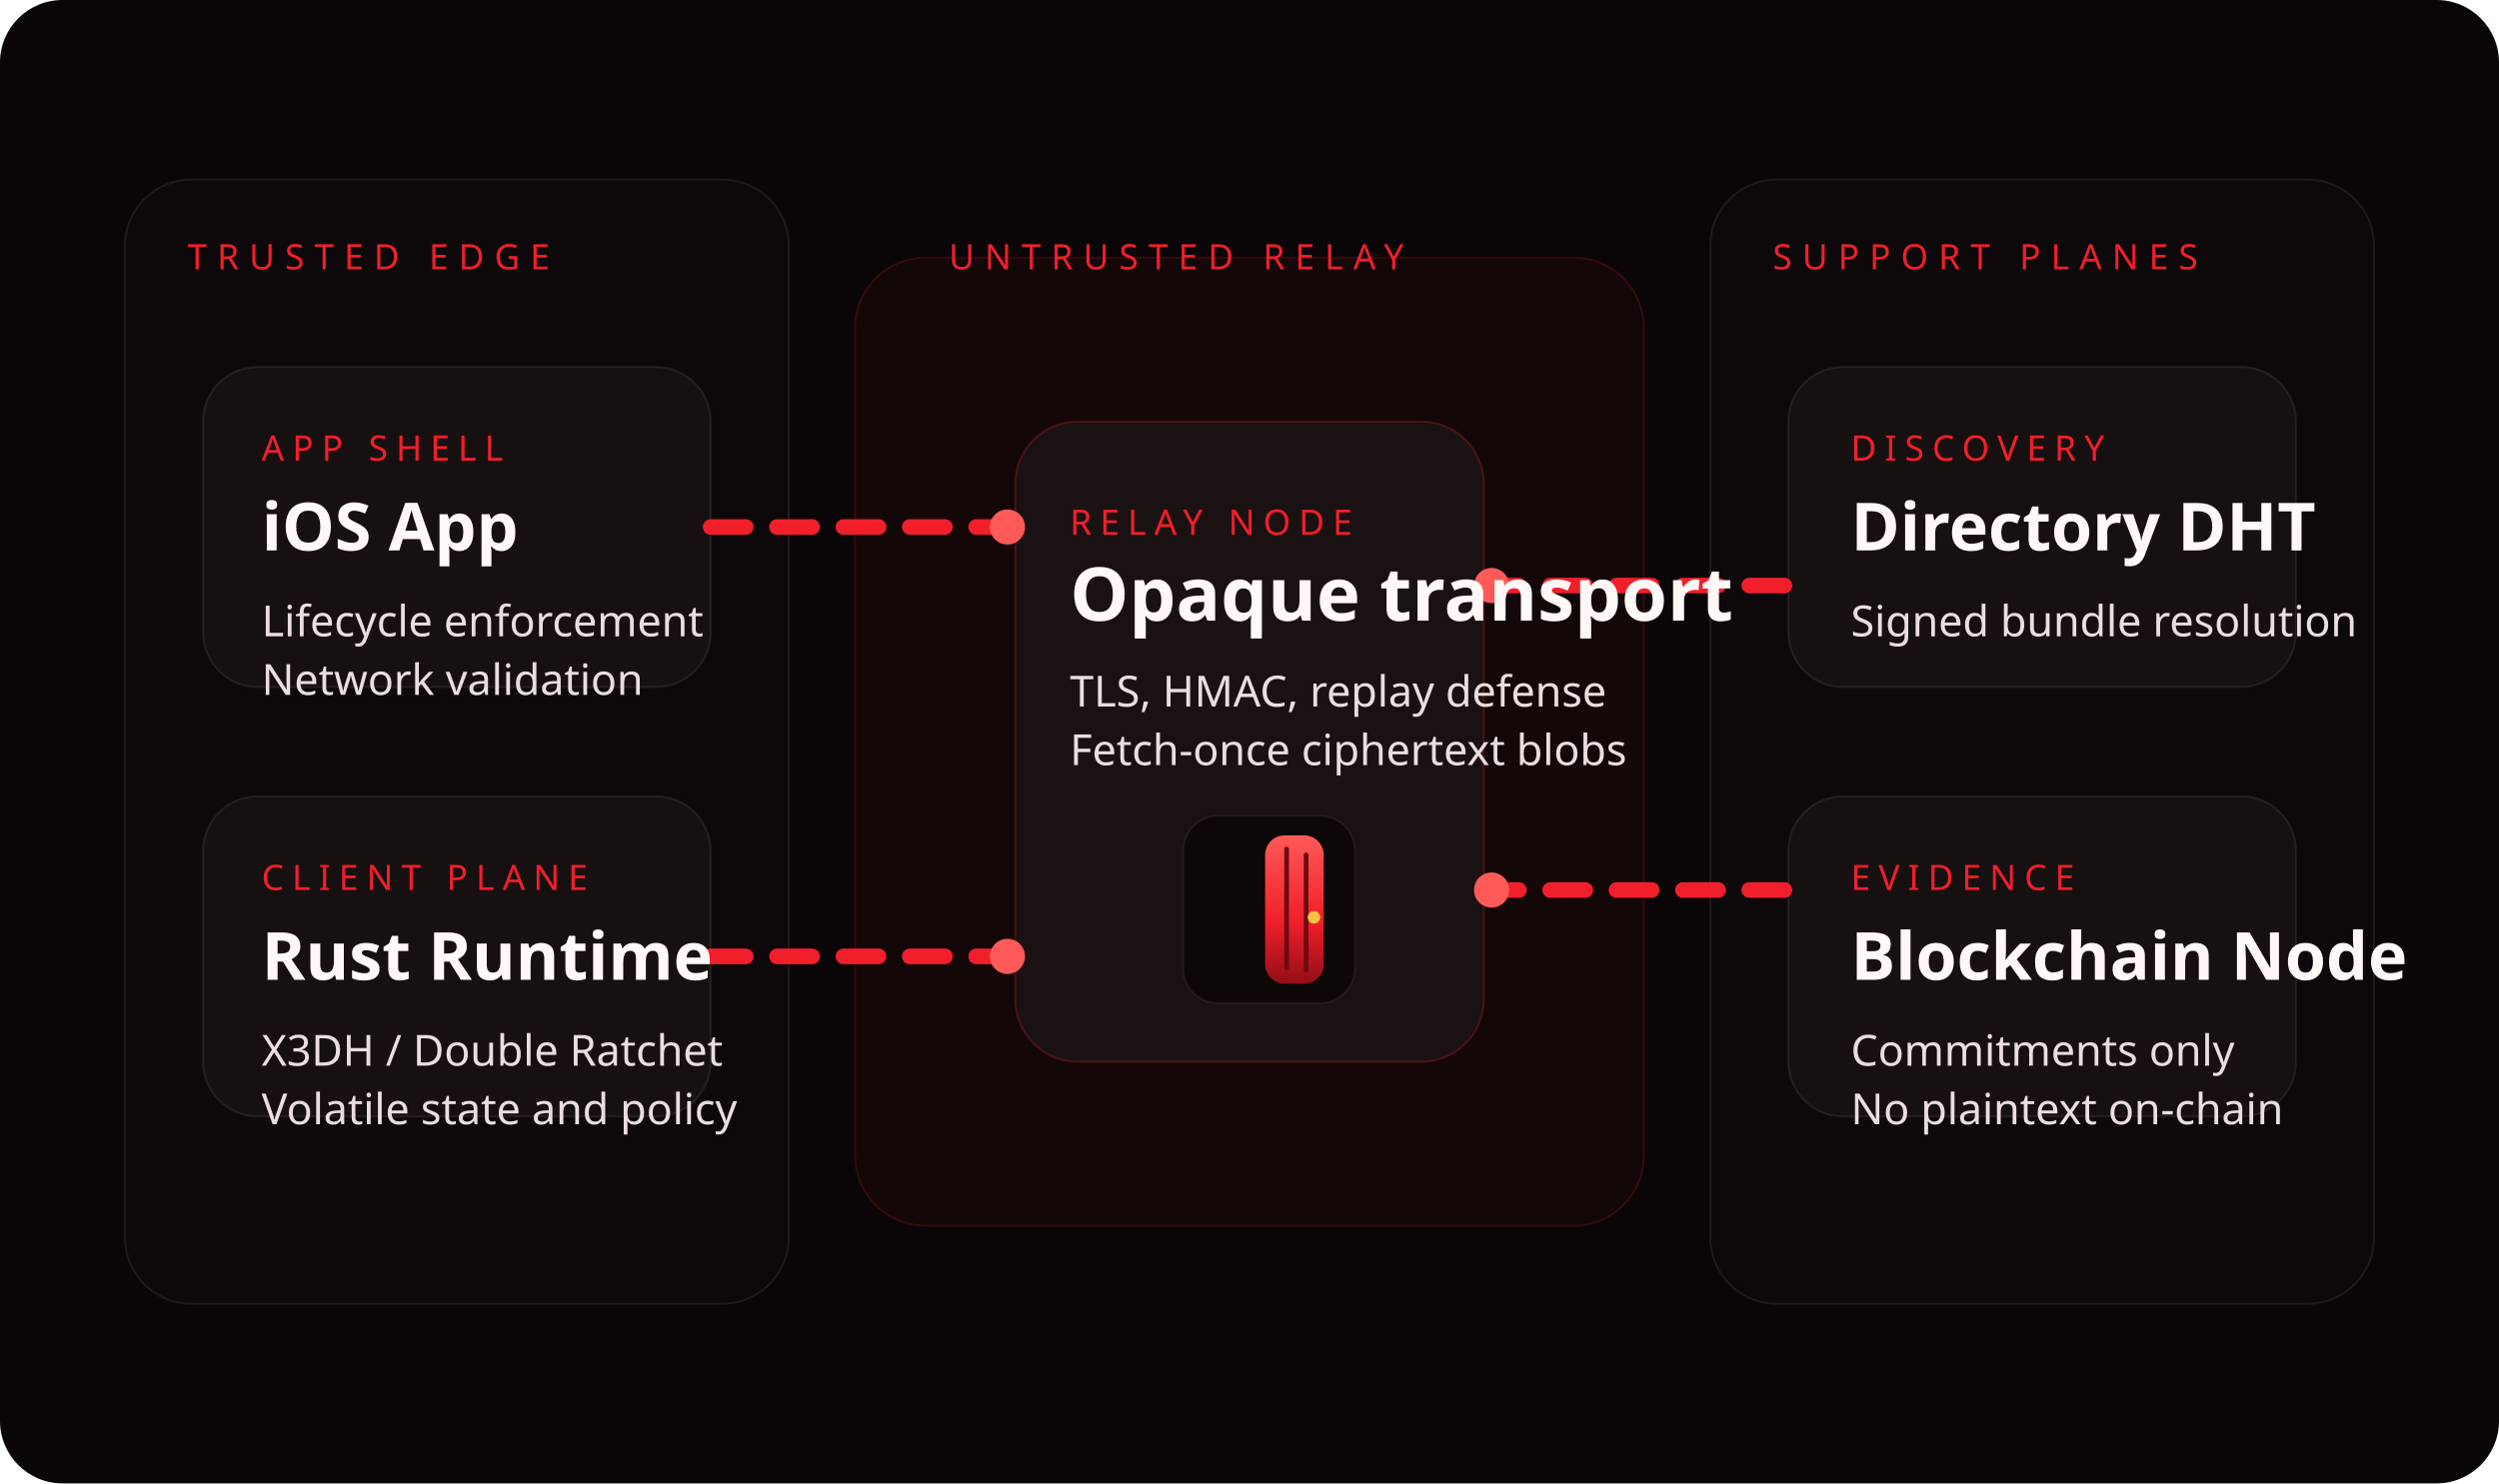
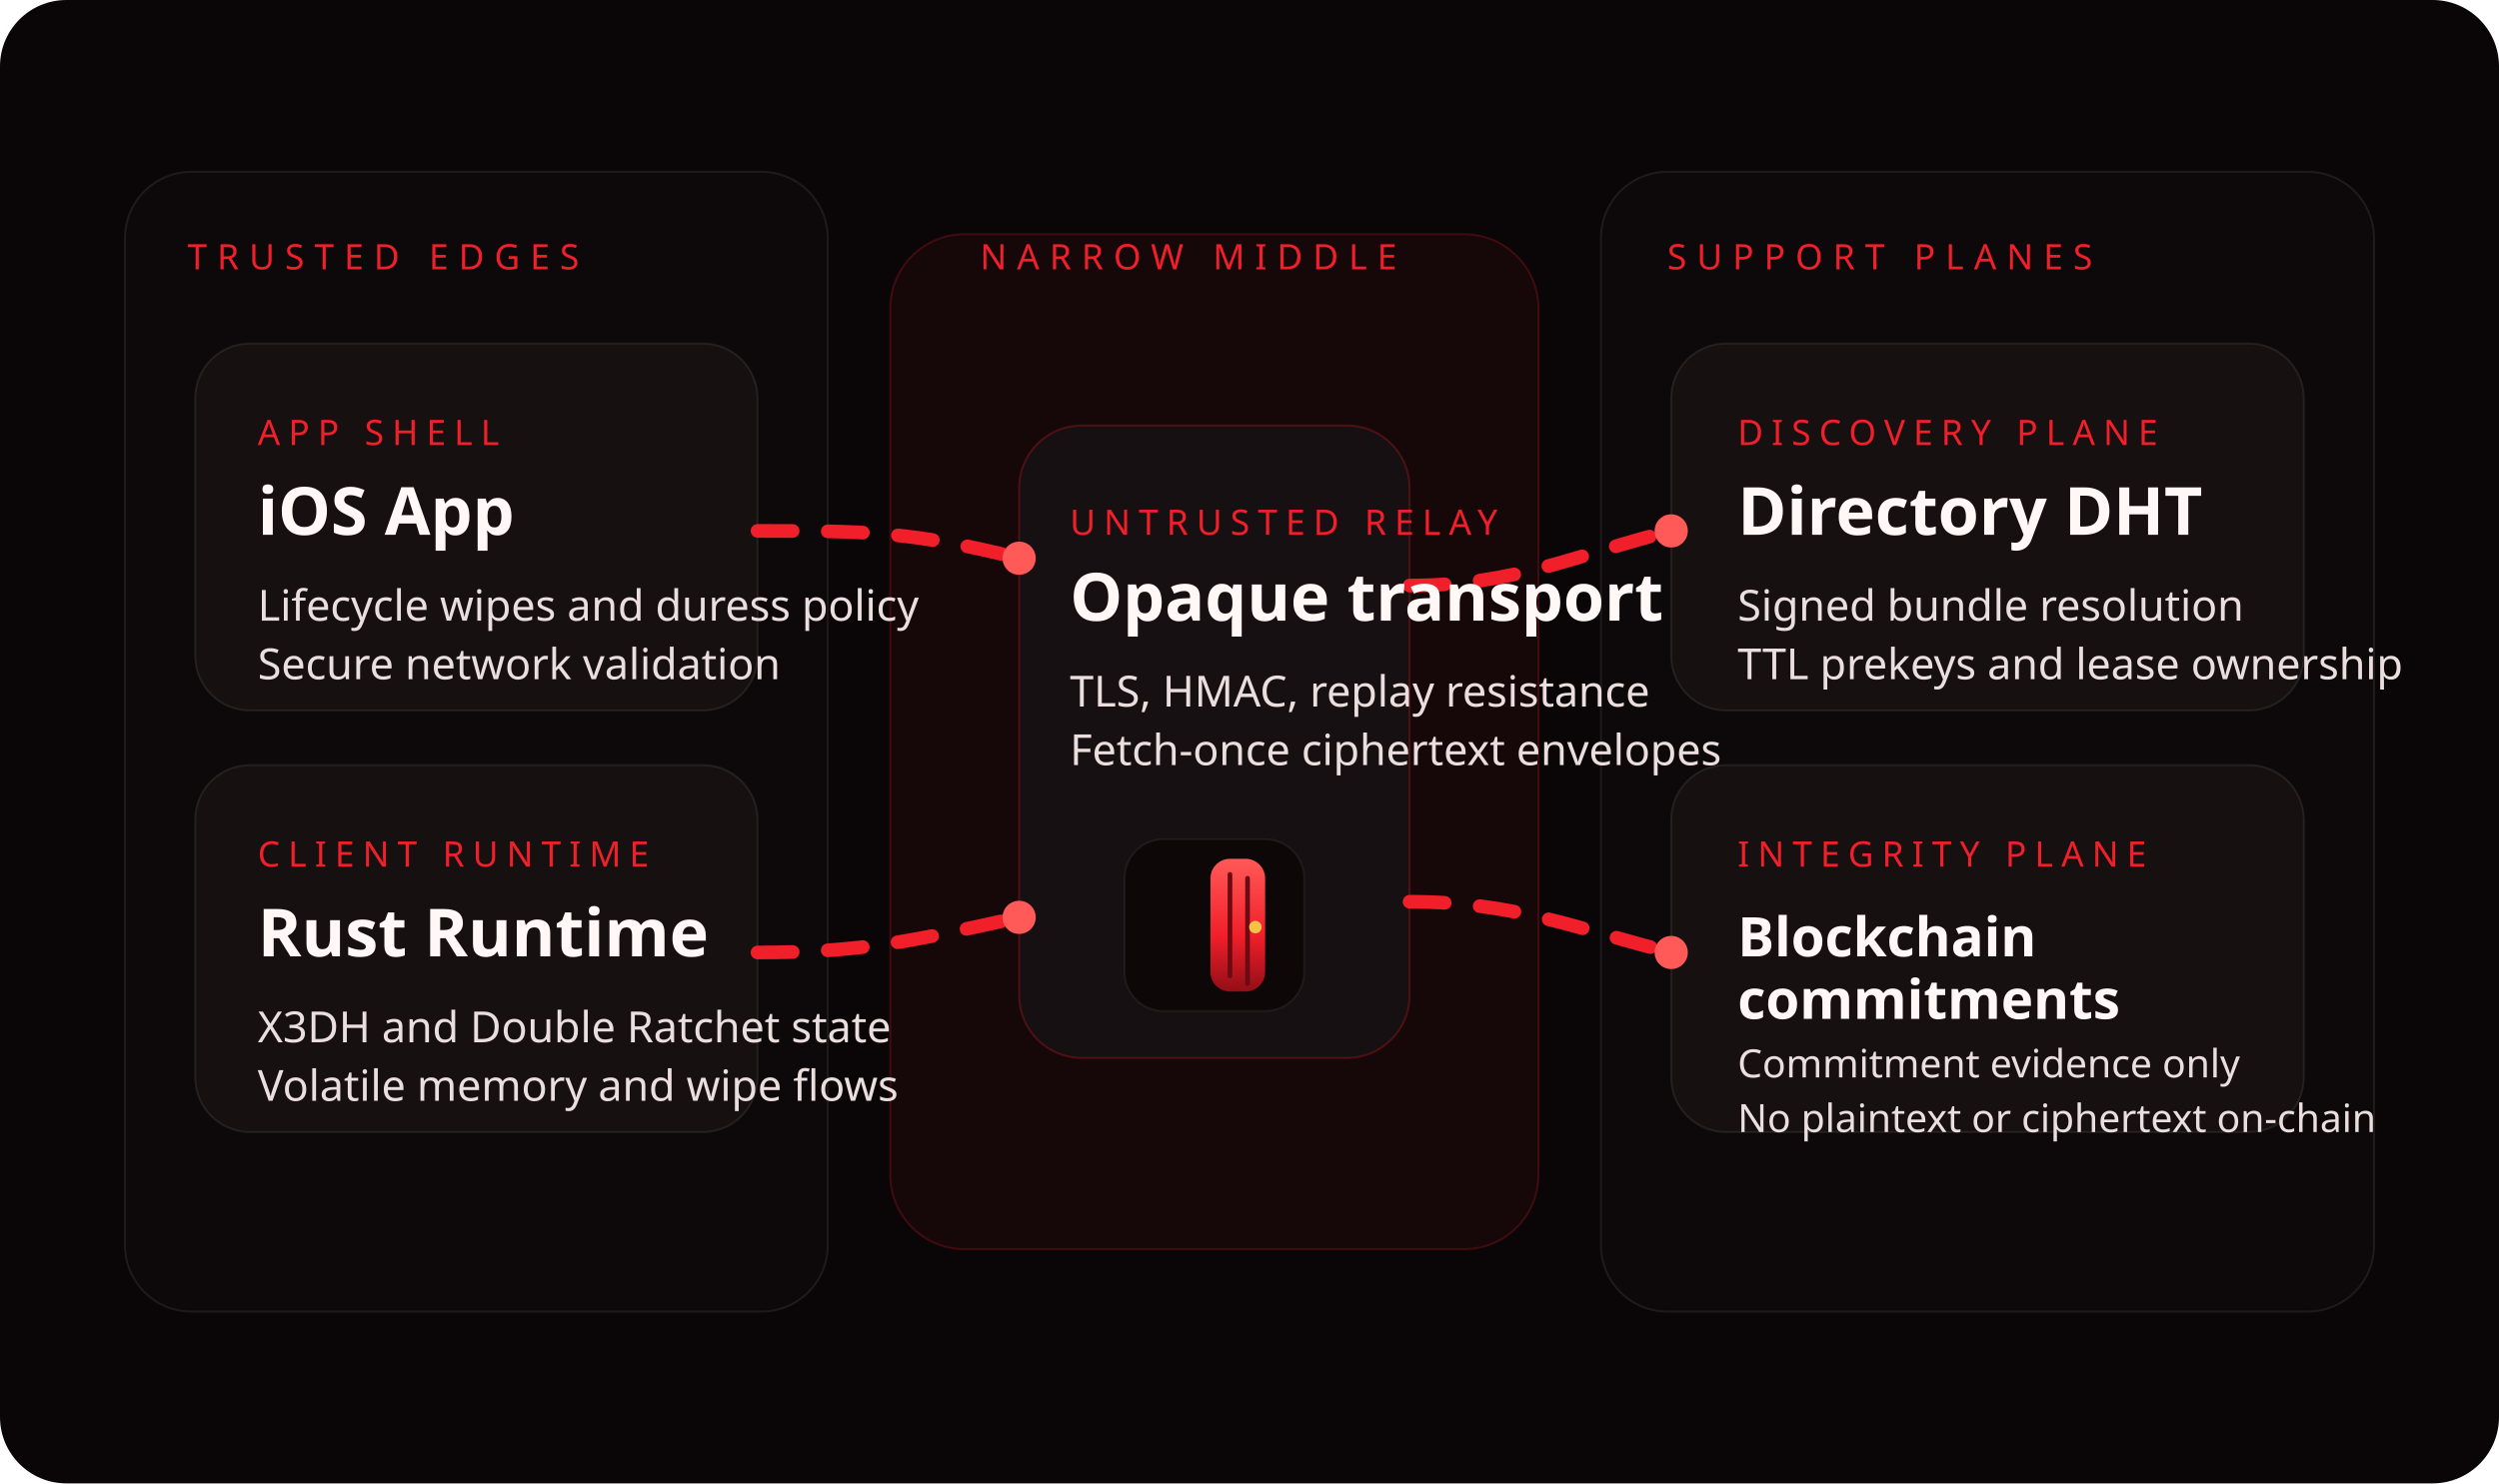
<svg xmlns="http://www.w3.org/2000/svg" width="1280" height="760" viewBox="0 0 1280 760" fill="none">
  <style>
-     .pulse-line { animation: dash 8s linear infinite; }
-     .relay-glow { animation: relayGlow 5s ease-in-out infinite; }
-     .node-pulse { animation: nodePulse 6s ease-in-out infinite; }
+     .flow-path { animation: dash 11s linear infinite; }
+     .flow-node { animation: nodePulse 6s ease-in-out infinite; }
+     .card-breathe {
+       animation: cardBreathe 9s ease-in-out infinite;
+       transform-box: fill-box;
+       transform-origin: center;
+     }
    @keyframes dash {
      from { stroke-dashoffset: 0; }
-       to { stroke-dashoffset: -34; }
+       to { stroke-dashoffset: -46; }
    }
-     @keyframes relayGlow {
-       0%, 100% { opacity: .72; }
+     @keyframes nodePulse {
+       0%, 100% { opacity: .76; }
      50% { opacity: 1; }
    }
-     @keyframes nodePulse {
-       0%, 100% { opacity: .92; }
-       50% { opacity: .72; }
+     @keyframes cardBreathe {
+       0%, 100% { transform: translateY(0); }
+       50% { transform: translateY(-2px); }
    }
  </style>
-   <rect width="1280" height="760" rx="32" fill="#0A0607" />
-   <rect x="64" y="92" width="340" height="576" rx="34" fill="rgba(255,255,255,0.015)" stroke="rgba(255,255,255,0.08)" />
-   <rect x="438" y="132" width="404" height="496" rx="36" fill="rgba(241,31,42,0.04)" stroke="rgba(241,31,42,0.18)" />
-   <rect x="876" y="92" width="340" height="576" rx="34" fill="rgba(255,255,255,0.015)" stroke="rgba(255,255,255,0.08)" />
-   <text x="96" y="138" fill="#F11F2A" font-family="Avenir Next, sans-serif" font-size="18" letter-spacing="5.2">TRUSTED EDGE</text>
-   <text x="486" y="138" fill="#F11F2A" font-family="Avenir Next, sans-serif" font-size="18" letter-spacing="5.2">UNTRUSTED RELAY</text>
-   <text x="908" y="138" fill="#F11F2A" font-family="Avenir Next, sans-serif" font-size="18" letter-spacing="5.2">SUPPORT PLANES</text>
-   <rect x="104" y="188" width="260" height="164" rx="28" fill="#161011" stroke="rgba(255,255,255,0.08)" class="node-pulse" />
-   <rect x="104" y="408" width="260" height="164" rx="28" fill="#161011" stroke="rgba(255,255,255,0.08)" class="node-pulse" />
-   <rect x="520" y="216" width="240" height="328" rx="32" fill="#1A1113" stroke="rgba(241,31,42,0.26)" />
-   <rect x="916" y="188" width="260" height="164" rx="28" fill="#161011" stroke="rgba(255,255,255,0.08)" class="node-pulse" />
-   <rect x="916" y="408" width="260" height="164" rx="28" fill="#161011" stroke="rgba(255,255,255,0.08)" class="node-pulse" />
-   <path d="M364 270h156" stroke="#F11F2A" stroke-width="8" stroke-linecap="round" stroke-dasharray="18 16" class="pulse-line" />
-   <path d="M364 490h156" stroke="#F11F2A" stroke-width="8" stroke-linecap="round" stroke-dasharray="18 16" class="pulse-line" />
-   <path d="M760 300h156" stroke="#F11F2A" stroke-width="8" stroke-linecap="round" stroke-dasharray="18 16" class="pulse-line" />
-   <path d="M760 456h156" stroke="#F11F2A" stroke-width="8" stroke-linecap="round" stroke-dasharray="18 16" class="pulse-line" />
-   <circle cx="516" cy="270" r="9" fill="#FF5A57" class="relay-glow" />
-   <circle cx="516" cy="490" r="9" fill="#FF5A57" class="relay-glow" />
-   <circle cx="764" cy="300" r="9" fill="#FF5A57" class="relay-glow" />
-   <circle cx="764" cy="456" r="9" fill="#FF5A57" class="relay-glow" />
-   <text x="134" y="236" fill="#F11F2A" font-family="Avenir Next, sans-serif" font-size="18" letter-spacing="4.2">APP SHELL</text>
-   <text x="134" y="282" fill="#FFF8F7" font-family="Avenir Next, sans-serif" font-size="34" font-weight="700">iOS App</text>
-   <text x="134" y="326" fill="#EADEDF" font-family="Avenir Next, sans-serif" font-size="22">Lifecycle enforcement</text>
-   <text x="134" y="356" fill="#EADEDF" font-family="Avenir Next, sans-serif" font-size="22">Network validation</text>
-   <text x="134" y="456" fill="#F11F2A" font-family="Avenir Next, sans-serif" font-size="18" letter-spacing="4.2">CLIENT PLANE</text>
-   <text x="134" y="502" fill="#FFF8F7" font-family="Avenir Next, sans-serif" font-size="34" font-weight="700">Rust Runtime</text>
-   <text x="134" y="546" fill="#EADEDF" font-family="Avenir Next, sans-serif" font-size="22">X3DH / Double Ratchet</text>
-   <text x="134" y="576" fill="#EADEDF" font-family="Avenir Next, sans-serif" font-size="22">Volatile state and policy</text>
-   <text x="548" y="274" fill="#F11F2A" font-family="Avenir Next, sans-serif" font-size="18" letter-spacing="4.2">RELAY NODE</text>
-   <text x="548" y="318" fill="#FFF8F7" font-family="Avenir Next, sans-serif" font-size="38" font-weight="700">Opaque transport</text>
-   <text x="548" y="362" fill="#EADEDF" font-family="Avenir Next, sans-serif" font-size="22">TLS, HMAC, replay defense</text>
-   <text x="548" y="392" fill="#EADEDF" font-family="Avenir Next, sans-serif" font-size="22">Fetch-once ciphertext blobs</text>
-   <rect x="606" y="418" width="88" height="96" rx="18" fill="#0D0708" stroke="rgba(255,255,255,0.06)" />
-   <rect x="648" y="428" width="30" height="76" rx="10" fill="url(#door)" />
-   <path d="M659 435v61M669 438v59" stroke="#6D0A11" stroke-width="2.4" stroke-linecap="round" />
-   <circle cx="673" cy="470" r="3.2" fill="#F4C343" />
-   <text x="948" y="236" fill="#F11F2A" font-family="Avenir Next, sans-serif" font-size="18" letter-spacing="4.2">DISCOVERY</text>
-   <text x="948" y="282" fill="#FFF8F7" font-family="Avenir Next, sans-serif" font-size="34" font-weight="700">Directory DHT</text>
-   <text x="948" y="326" fill="#EADEDF" font-family="Avenir Next, sans-serif" font-size="22">Signed bundle resolution</text>
-   <text x="948" y="456" fill="#F11F2A" font-family="Avenir Next, sans-serif" font-size="18" letter-spacing="4.2">EVIDENCE</text>
-   <text x="948" y="502" fill="#FFF8F7" font-family="Avenir Next, sans-serif" font-size="34" font-weight="700">Blockchain Node</text>
-   <text x="948" y="546" fill="#EADEDF" font-family="Avenir Next, sans-serif" font-size="22">Commitments only</text>
-   <text x="948" y="576" fill="#EADEDF" font-family="Avenir Next, sans-serif" font-size="22">No plaintext on-chain</text>
+   <rect width="1280" height="760" rx="34" fill="#0A0607" />
+   <rect x="64" y="88" width="360" height="584" rx="34" fill="rgba(255,255,255,0.015)" stroke="rgba(255,255,255,0.08)" />
+   <rect x="456" y="120" width="332" height="520" rx="38" fill="rgba(241,31,42,0.055)" stroke="rgba(241,31,42,0.22)" />
+   <rect x="820" y="88" width="396" height="584" rx="34" fill="rgba(255,255,255,0.015)" stroke="rgba(255,255,255,0.08)" />
+   <text x="96" y="138" fill="#F11F2A" font-family="Avenir Next, sans-serif" font-size="18" letter-spacing="5.2">TRUSTED EDGES</text>
+   <text x="502" y="138" fill="#F11F2A" font-family="Avenir Next, sans-serif" font-size="18" letter-spacing="5.2">NARROW MIDDLE</text>
+   <text x="854" y="138" fill="#F11F2A" font-family="Avenir Next, sans-serif" font-size="18" letter-spacing="5.2">SUPPORT PLANES</text>
+   <rect x="100" y="176" width="288" height="188" rx="28" fill="#161011" stroke="rgba(255,255,255,0.08)" class="card-breathe" />
+   <rect x="100" y="392" width="288" height="188" rx="28" fill="#161011" stroke="rgba(255,255,255,0.08)" class="card-breathe" />
+   <rect x="522" y="218" width="200" height="324" rx="32" fill="#171012" stroke="rgba(241,31,42,0.26)" />
+   <rect x="856" y="176" width="324" height="188" rx="28" fill="#161011" stroke="rgba(255,255,255,0.08)" class="card-breathe" />
+   <rect x="856" y="392" width="324" height="188" rx="28" fill="#161011" stroke="rgba(255,255,255,0.08)" class="card-breathe" />
+   <path d="M388 272C442 272 466 272 522 286" stroke="#F11F2A" stroke-width="7" stroke-linecap="round" stroke-dasharray="18 18" class="flow-path" />
+   <path d="M388 488C442 488 468 482 522 470" stroke="#F11F2A" stroke-width="7" stroke-linecap="round" stroke-dasharray="18 18" class="flow-path" />
+   <path d="M722 300C776 300 808 284 856 272" stroke="#F11F2A" stroke-width="7" stroke-linecap="round" stroke-dasharray="18 18" class="flow-path" />
+   <path d="M722 462C776 462 808 476 856 488" stroke="#F11F2A" stroke-width="7" stroke-linecap="round" stroke-dasharray="18 18" class="flow-path" />
+   <circle cx="522" cy="286" r="8.5" fill="#FF5A57" class="flow-node" />
+   <circle cx="522" cy="470" r="8.5" fill="#FF5A57" class="flow-node" />
+   <circle cx="856" cy="272" r="8.5" fill="#FF5A57" class="flow-node" />
+   <circle cx="856" cy="488" r="8.5" fill="#FF5A57" class="flow-node" />
+   <text x="132" y="228" fill="#F11F2A" font-family="Avenir Next, sans-serif" font-size="18" letter-spacing="4.2">APP SHELL</text>
+   <text x="132" y="274" fill="#FFF8F7" font-family="Avenir Next, sans-serif" font-size="34" font-weight="700">iOS App</text>
+   <text x="132" y="318" fill="#EADEDF" font-family="Avenir Next, sans-serif" font-size="22">Lifecycle wipes and duress policy</text>
+   <text x="132" y="348" fill="#EADEDF" font-family="Avenir Next, sans-serif" font-size="22">Secure network validation</text>
+   <text x="132" y="444" fill="#F11F2A" font-family="Avenir Next, sans-serif" font-size="18" letter-spacing="4.2">CLIENT RUNTIME</text>
+   <text x="132" y="490" fill="#FFF8F7" font-family="Avenir Next, sans-serif" font-size="34" font-weight="700">Rust Runtime</text>
+   <text x="132" y="534" fill="#EADEDF" font-family="Avenir Next, sans-serif" font-size="22">X3DH and Double Ratchet state</text>
+   <text x="132" y="564" fill="#EADEDF" font-family="Avenir Next, sans-serif" font-size="22">Volatile memory and wipe flows</text>
+   <text x="548" y="274" fill="#F11F2A" font-family="Avenir Next, sans-serif" font-size="18" letter-spacing="4.2">UNTRUSTED RELAY</text>
+   <text x="548" y="318" fill="#FFF8F7" font-family="Avenir Next, sans-serif" font-size="34" font-weight="700">Opaque transport</text>
+   <text x="548" y="362" fill="#EADEDF" font-family="Avenir Next, sans-serif" font-size="22">TLS, HMAC, replay resistance</text>
+   <text x="548" y="392" fill="#EADEDF" font-family="Avenir Next, sans-serif" font-size="22">Fetch-once ciphertext envelopes</text>
+   <rect x="576" y="430" width="92" height="88" rx="20" fill="#0D0708" stroke="rgba(255,255,255,0.06)" />
+   <rect x="620" y="440" width="28" height="68" rx="10" fill="url(#door)" />
+   <path d="M630 448v52M639 450v54" stroke="#6D0A11" stroke-width="2.4" stroke-linecap="round" />
+   <circle cx="643" cy="475" r="3.2" fill="#F4C343" />
+   <text x="890" y="228" fill="#F11F2A" font-family="Avenir Next, sans-serif" font-size="18" letter-spacing="4.2">DISCOVERY PLANE</text>
+   <text x="890" y="274" fill="#FFF8F7" font-family="Avenir Next, sans-serif" font-size="34" font-weight="700">Directory DHT</text>
+   <text x="890" y="318" fill="#EADEDF" font-family="Avenir Next, sans-serif" font-size="22">Signed bundle resolution</text>
+   <text x="890" y="348" fill="#EADEDF" font-family="Avenir Next, sans-serif" font-size="22">TTL prekeys and lease ownership</text>
+   <text x="890" y="444" fill="#F11F2A" font-family="Avenir Next, sans-serif" font-size="18" letter-spacing="4.2">INTEGRITY PLANE</text>
+   <text x="890" y="490" fill="#FFF8F7" font-family="Avenir Next, sans-serif" font-size="28" font-weight="700">Blockchain</text>
+   <text x="890" y="522" fill="#FFF8F7" font-family="Avenir Next, sans-serif" font-size="28" font-weight="700">commitments</text>
+   <text x="890" y="552" fill="#EADEDF" font-family="Avenir Next, sans-serif" font-size="20">Commitment evidence only</text>
+   <text x="890" y="580" fill="#EADEDF" font-family="Avenir Next, sans-serif" font-size="20">No plaintext or ciphertext on-chain</text>
  <defs>
-     <linearGradient id="door" x1="663" y1="428" x2="663" y2="504" gradientUnits="userSpaceOnUse">
+     <linearGradient id="door" x1="634" y1="440" x2="634" y2="508" gradientUnits="userSpaceOnUse">
      <stop stop-color="#FF5A57" />
      <stop offset=".58" stop-color="#F11F2A" />
      <stop offset="1" stop-color="#930E16" />
    </linearGradient>
  </defs>
</svg>
